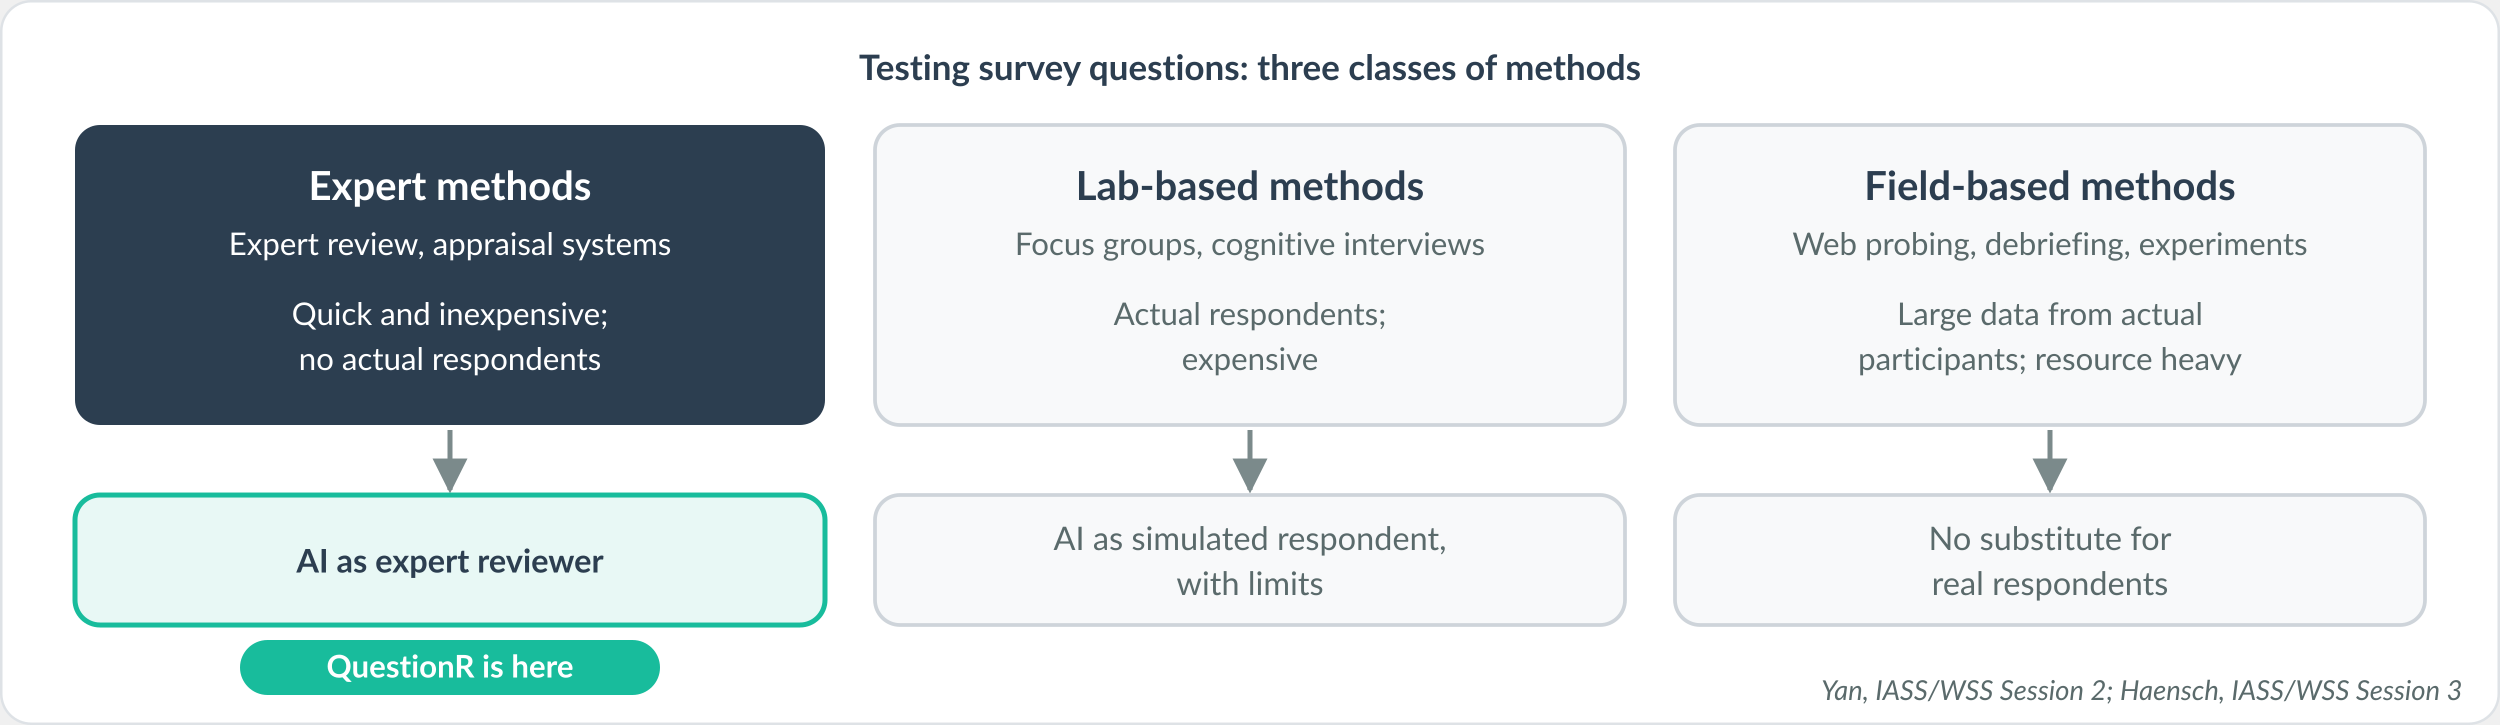
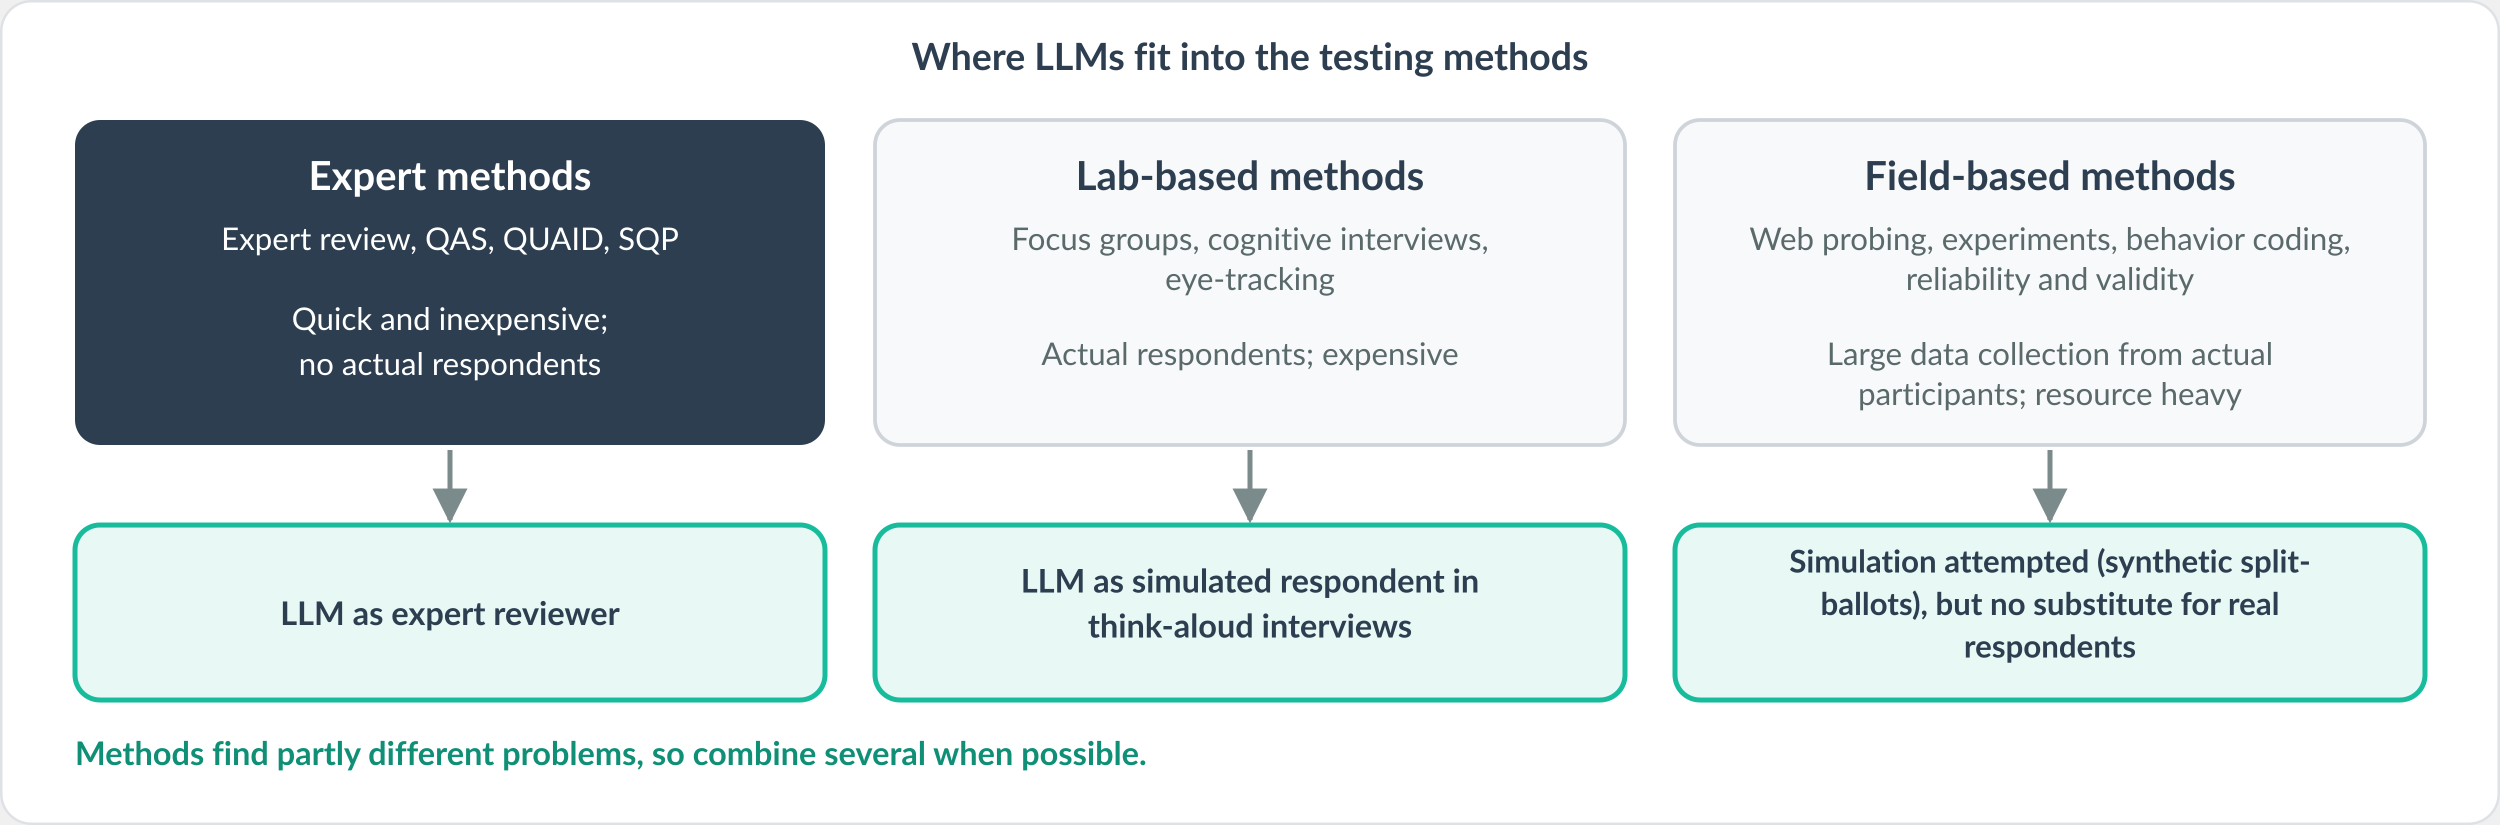
- <svg xmlns="http://www.w3.org/2000/svg" viewBox="0 0 1000 290" role="img" aria-labelledby="t d" font-family="Lato, 'Segoe UI', system-ui, -apple-system, sans-serif">
+ <svg xmlns="http://www.w3.org/2000/svg" viewBox="0 0 1000 330" role="img" aria-labelledby="t d" font-family="Lato, 'Segoe UI', system-ui, -apple-system, sans-serif">
  <defs>
    <marker id="a" viewBox="0 0 10 10" refX="9" refY="5" markerWidth="7" markerHeight="7" orient="auto">
      <path d="M0,0 L10,5 L0,10 z" fill="#7b8a8b" />
    </marker>
  </defs>
-   <rect x="0.5" y="0.5" width="999" height="289" rx="12" fill="#ffffff" stroke="#dee2e6" />
-   <rect x="30" y="50" width="300" height="120" rx="10" fill="#2c3e50" />
-   <text x="180" y="80" text-anchor="middle" font-size="16px" font-weight="700" fill="#ffffff">Expert methods</text>
-   <text x="180" y="102" text-anchor="middle" font-size="12.5px" font-weight="400" fill="#ffffff">Expert review, appraisal systems</text>
-   <text x="180" y="130" text-anchor="middle" font-size="12.5px" font-weight="400" fill="#ffffff">Quick and inexpensive;</text>
-   <text x="180" y="148" text-anchor="middle" font-size="12.5px" font-weight="400" fill="#ffffff">no actual respondents</text>
-   <line x1="180" y1="172" x2="180" y2="196" stroke="#7b8a8b" stroke-width="2" marker-end="url(#a)" />
-   <rect x="30" y="198" width="300" height="52" rx="10" fill="#e8f8f5" stroke="#18bc9c" stroke-width="2" />
-   <text x="180" y="229" text-anchor="middle" font-size="13px" font-weight="700" fill="#2c3e50">AI as expert reviewer</text>
-   <rect x="350" y="50" width="300" height="120" rx="10" fill="#f8f9fa" stroke="#ced4da" stroke-width="1.5" />
-   <text x="500" y="80" text-anchor="middle" font-size="16px" font-weight="700" fill="#2c3e50">Lab-based methods</text>
-   <text x="500" y="102" text-anchor="middle" font-size="12.5px" font-weight="400" fill="#5a6a6b">Focus groups, cognitive interviews</text>
-   <text x="500" y="130" text-anchor="middle" font-size="12.5px" font-weight="400" fill="#5a6a6b">Actual respondents;</text>
-   <text x="500" y="148" text-anchor="middle" font-size="12.5px" font-weight="400" fill="#5a6a6b">expensive</text>
-   <line x1="500" y1="172" x2="500" y2="196" stroke="#7b8a8b" stroke-width="2" marker-end="url(#a)" />
-   <rect x="350" y="198" width="300" height="52" rx="10" fill="#f8f9fa" stroke="#ced4da" stroke-width="1.5" />
-   <text x="500" y="220" text-anchor="middle" font-size="13px" font-weight="400" fill="#5a6a6b">AI as simulated respondent,</text>
-   <text x="500" y="238" text-anchor="middle" font-size="13px" font-weight="400" fill="#5a6a6b">with limits</text>
-   <rect x="670" y="50" width="300" height="120" rx="10" fill="#f8f9fa" stroke="#ced4da" stroke-width="1.5" />
-   <text x="820" y="80" text-anchor="middle" font-size="16px" font-weight="700" fill="#2c3e50">Field-based methods</text>
-   <text x="820" y="102" text-anchor="middle" font-size="12.5px" font-weight="400" fill="#5a6a6b">Web probing, debriefing, experiments</text>
-   <text x="820" y="130" text-anchor="middle" font-size="12.5px" font-weight="400" fill="#5a6a6b">Large data from actual</text>
-   <text x="820" y="148" text-anchor="middle" font-size="12.5px" font-weight="400" fill="#5a6a6b">participants; resource heavy</text>
-   <line x1="820" y1="172" x2="820" y2="196" stroke="#7b8a8b" stroke-width="2" marker-end="url(#a)" />
-   <rect x="670" y="198" width="300" height="52" rx="10" fill="#f8f9fa" stroke="#ced4da" stroke-width="1.5" />
-   <text x="820" y="220" text-anchor="middle" font-size="13px" font-weight="400" fill="#5a6a6b">No substitute for</text>
-   <text x="820" y="238" text-anchor="middle" font-size="13px" font-weight="400" fill="#5a6a6b">real respondents</text>
-   <rect x="96" y="256" width="168" height="22" rx="11" fill="#18bc9c" />
-   <text x="180" y="271" text-anchor="middle" font-size="12.5px" font-weight="700" fill="#ffffff">QuestionR is here</text>
-   <text x="500" y="32" text-anchor="middle" font-size="14px" font-weight="700" fill="#2c3e50">Testing survey questions: three classes of methods</text>
-   <text x="985" y="280" text-anchor="end" font-size="11px" font-weight="400" fill="#5a6a6b" font-style="italic">Yan, IASS/WSS Session 2; Haensch, IASS/WSS Session 3</text>
+   <rect x="0.5" y="0.5" width="999" height="329" rx="12" fill="#ffffff" stroke="#dee2e6" />
+   <text x="500" y="28" text-anchor="middle" font-size="15px" font-weight="700" fill="#2c3e50">Where LLMs fit into the testing methods</text>
+   <rect x="30" y="48" width="300" height="130" rx="10" fill="#2c3e50" />
+   <text x="180" y="76" text-anchor="middle" font-size="16px" font-weight="700" fill="#ffffff">Expert methods</text>
+   <text x="180" y="100" text-anchor="middle" font-size="12.5px" fill="#ffffff">Expert review, QAS, QUAID, SQP</text>
+   <text x="180" y="132" text-anchor="middle" font-size="12.5px" fill="#ffffff">Quick and inexpensive;</text>
+   <text x="180" y="150" text-anchor="middle" font-size="12.5px" fill="#ffffff">no actual respondents</text>
+   <rect x="350" y="48" width="300" height="130" rx="10" fill="#f8f9fa" stroke="#ced4da" stroke-width="1.5" />
+   <text x="500" y="76" text-anchor="middle" font-size="16px" font-weight="700" fill="#2c3e50">Lab-based methods</text>
+   <text x="500" y="100" text-anchor="middle" font-size="12.5px" fill="#5a6a6b">Focus groups, cognitive interviews,</text>
+   <text x="500" y="116" text-anchor="middle" font-size="12.5px" fill="#5a6a6b">eye-tracking</text>
+   <text x="500" y="146" text-anchor="middle" font-size="12.5px" fill="#5a6a6b">Actual respondents; expensive</text>
+   <rect x="670" y="48" width="300" height="130" rx="10" fill="#f8f9fa" stroke="#ced4da" stroke-width="1.5" />
+   <text x="820" y="76" text-anchor="middle" font-size="16px" font-weight="700" fill="#2c3e50">Field-based methods</text>
+   <text x="820" y="100" text-anchor="middle" font-size="12.5px" fill="#5a6a6b">Web probing, experiments, behavior coding,</text>
+   <text x="820" y="116" text-anchor="middle" font-size="12.5px" fill="#5a6a6b">reliability and validity</text>
+   <text x="820" y="146" text-anchor="middle" font-size="12.5px" fill="#5a6a6b">Large data collection from actual</text>
+   <text x="820" y="162" text-anchor="middle" font-size="12.5px" fill="#5a6a6b">participants; resource heavy</text>
+   <g stroke="#7b8a8b" stroke-width="2" fill="none">
+     <line x1="180" y1="180" x2="180" y2="208" marker-end="url(#a)" />
+     <line x1="500" y1="180" x2="500" y2="208" marker-end="url(#a)" />
+     <line x1="820" y1="180" x2="820" y2="208" marker-end="url(#a)" />
+   </g>
+   <rect x="30" y="210" width="300" height="70" rx="10" fill="#e8f8f5" stroke="#18bc9c" stroke-width="2" />
+   <text x="180" y="250" text-anchor="middle" font-size="13px" font-weight="700" fill="#2c3e50">LLM as expert reviewer</text>
+   <rect x="350" y="210" width="300" height="70" rx="10" fill="#e8f8f5" stroke="#18bc9c" stroke-width="2" />
+   <text x="500" y="237" text-anchor="middle" font-size="13px" font-weight="700" fill="#2c3e50">LLM as simulated respondent in</text>
+   <text x="500" y="255" text-anchor="middle" font-size="13px" font-weight="700" fill="#2c3e50">think-aloud interviews</text>
+   <rect x="670" y="210" width="300" height="70" rx="10" fill="#e8f8f5" stroke="#18bc9c" stroke-width="2" />
+   <text x="820" y="229" text-anchor="middle" font-size="12.5px" font-weight="700" fill="#2c3e50">Simulation attempted (synthetic split-</text>
+   <text x="820" y="246" text-anchor="middle" font-size="12.5px" font-weight="700" fill="#2c3e50">ballots), but no substitute for real</text>
+   <text x="820" y="263" text-anchor="middle" font-size="12.5px" font-weight="700" fill="#2c3e50">respondents</text>
+   <text x="30" y="306" font-size="13px" font-weight="700" fill="#0f8f75">Methods find partly different problems, so combine several when possible.</text>
</svg>
